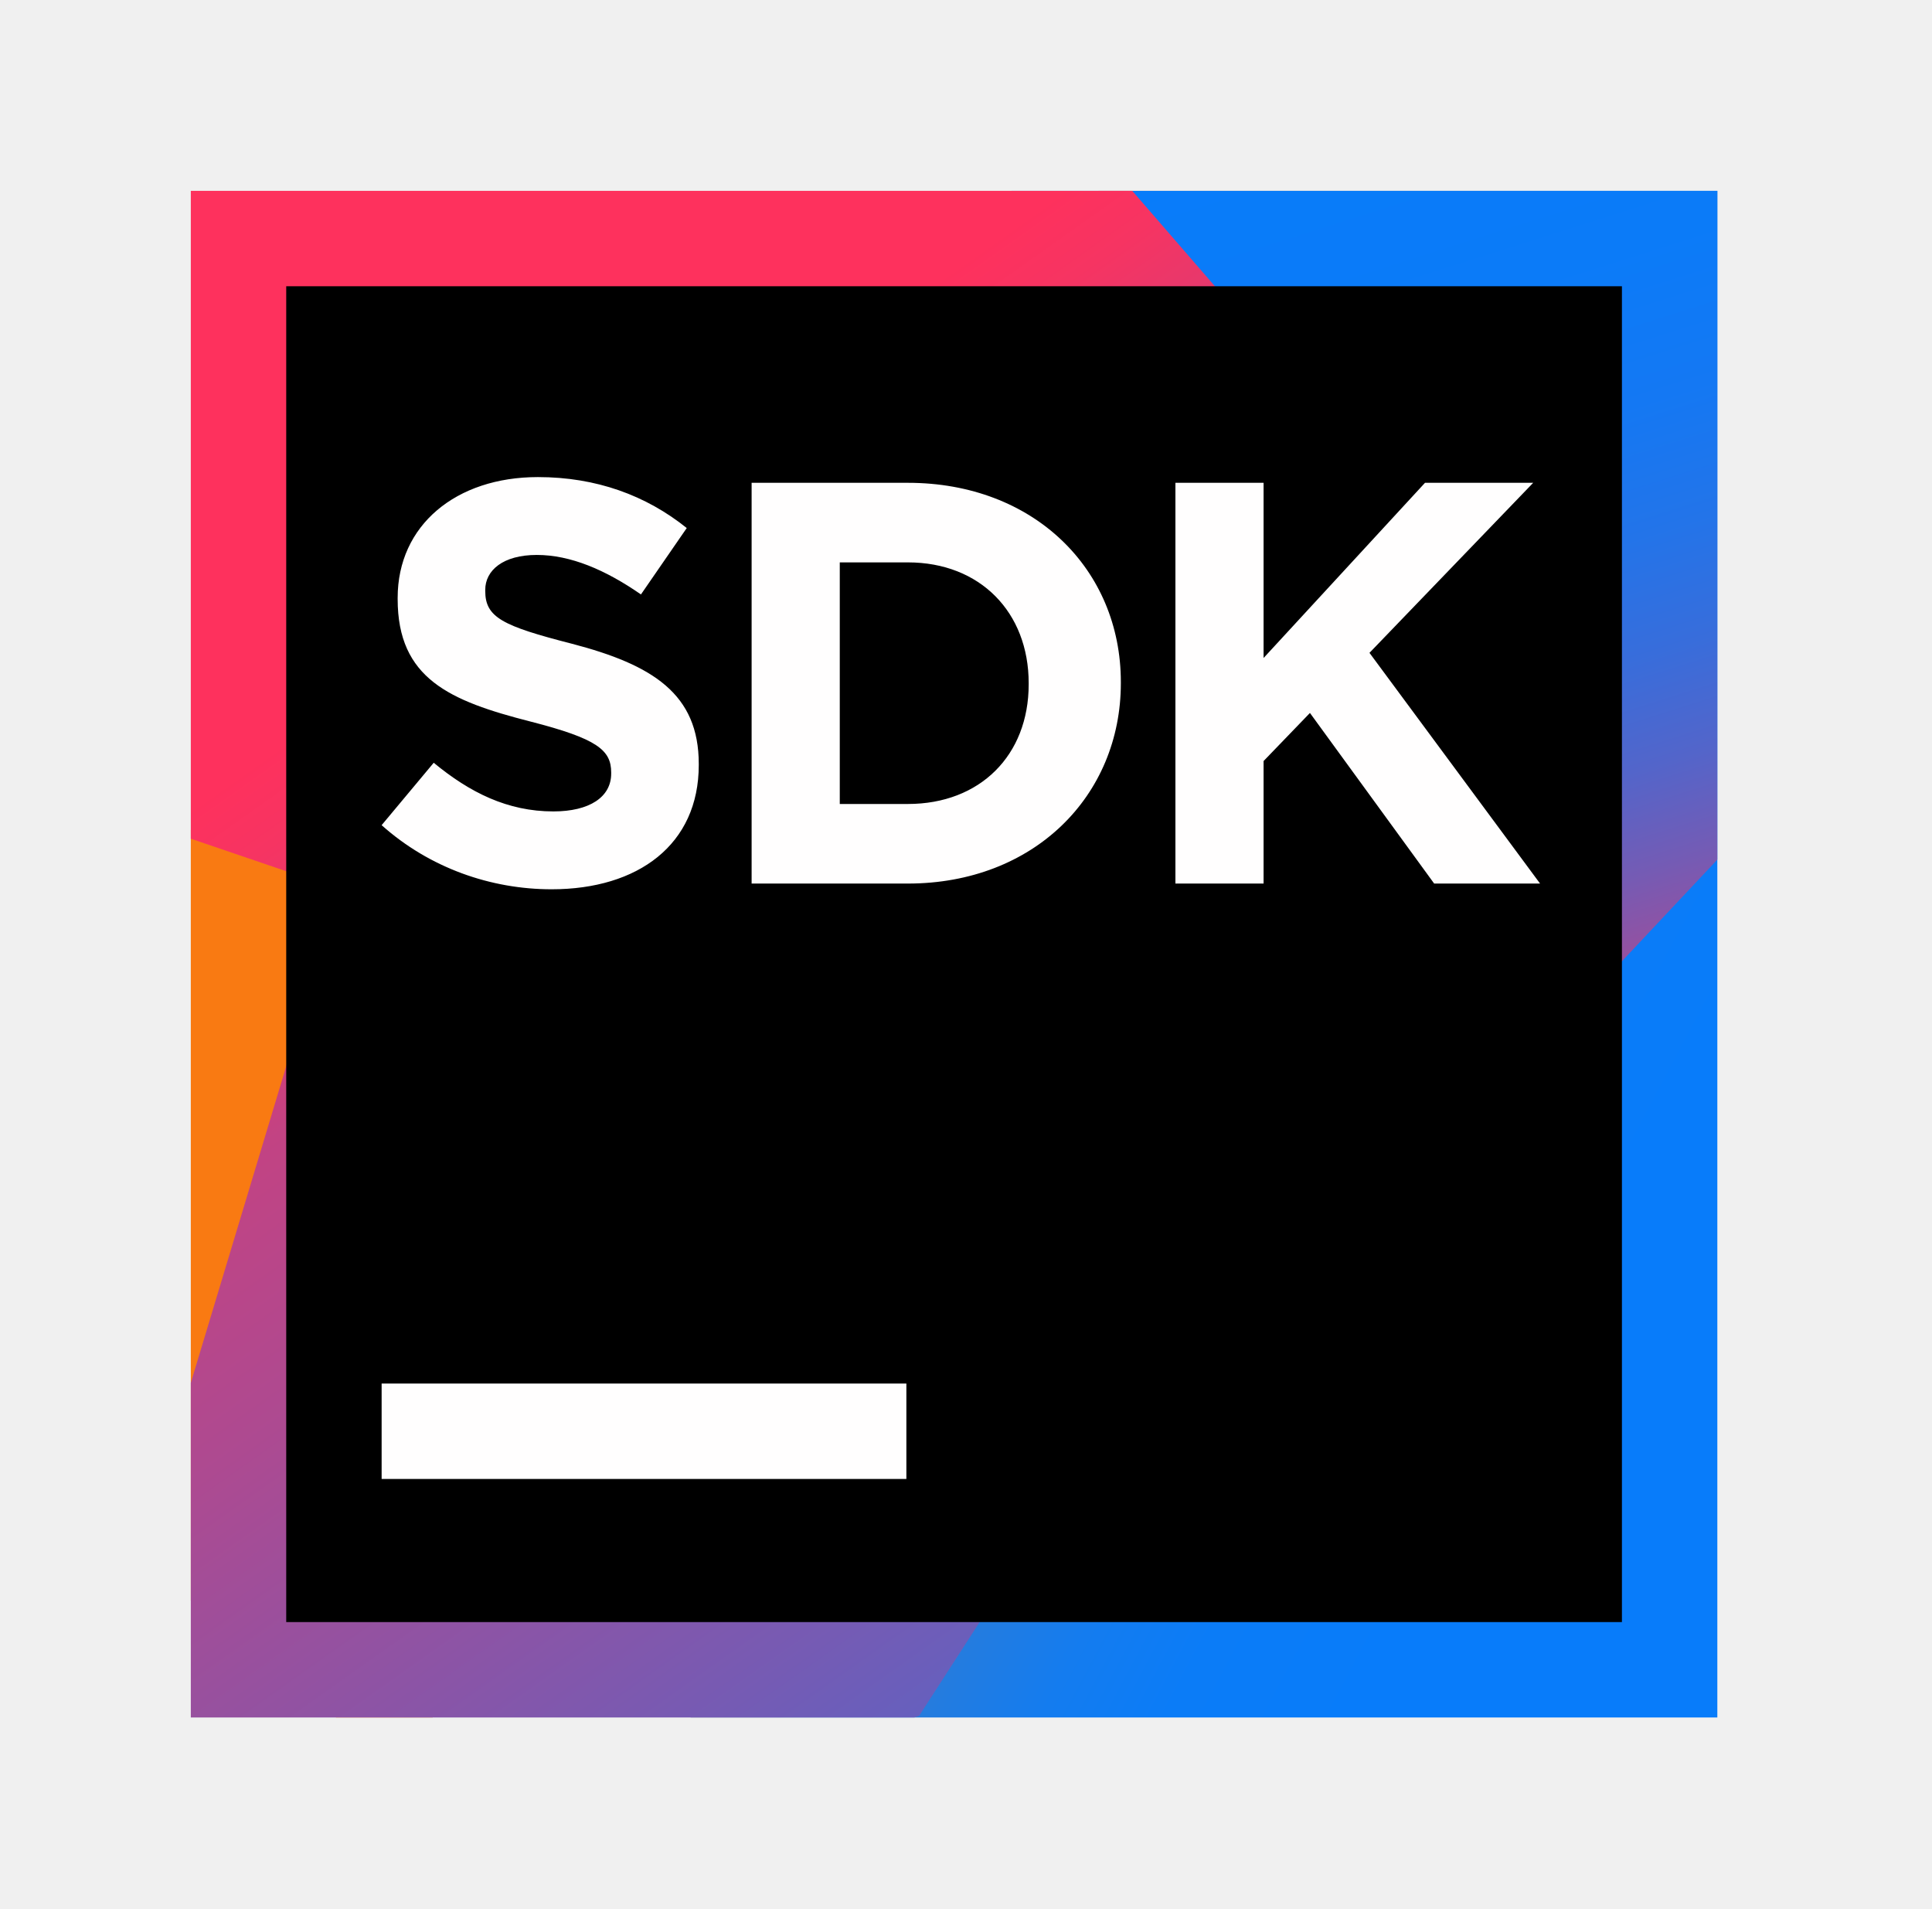
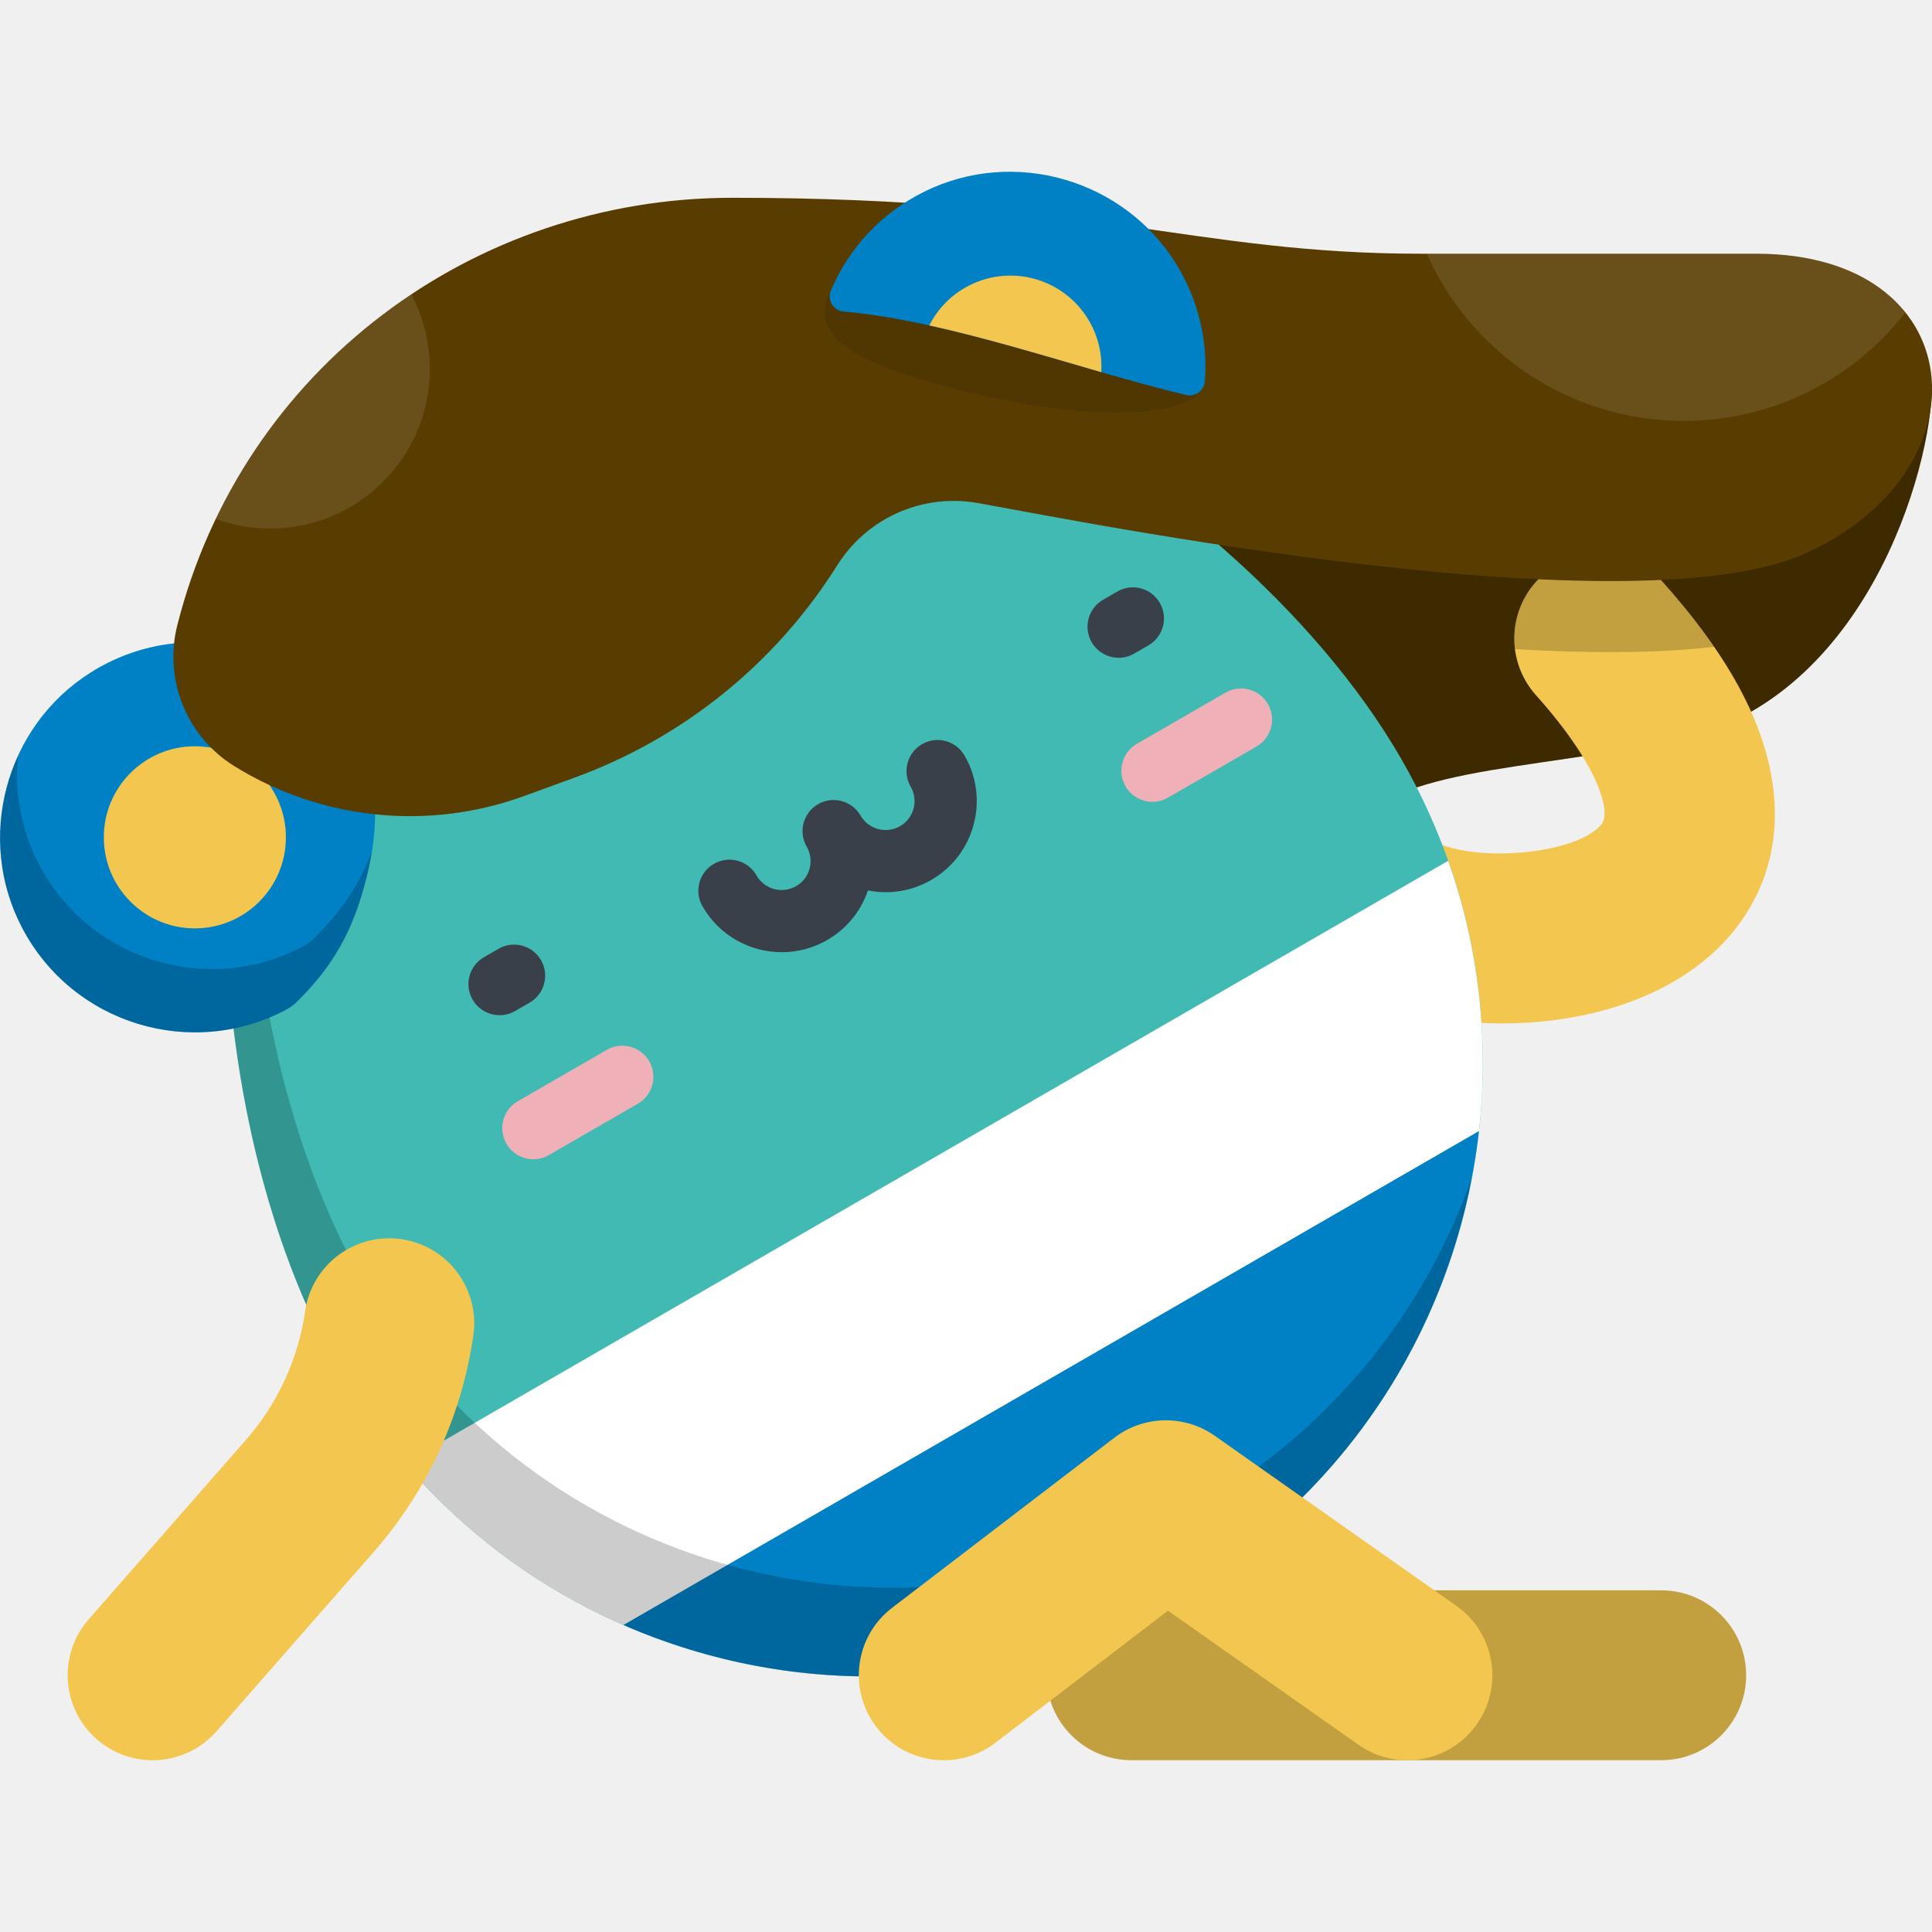
- <svg xmlns="http://www.w3.org/2000/svg" width="81" height="80" viewBox="0 0 81 80">
+ <svg xmlns="http://www.w3.org/2000/svg" t="1619791540724" class="icon" viewBox="0 0 1024 1024" version="1.1" p-id="6893" width="200" height="200">
  <defs>
-     <linearGradient id="pluginsdk_80-a" x1="-.031%" x2="100.053%" y1="49.963%" y2="49.963%">
-       <stop offset="25.81%" stop-color="#F97A12" />
-       <stop offset="45.91%" stop-color="#B07B58" />
-       <stop offset="72.41%" stop-color="#577BAE" />
-       <stop offset="91.05%" stop-color="#1E7CE5" />
-       <stop offset="100%" stop-color="#087CFA" />
-     </linearGradient>
-     <linearGradient id="pluginsdk_80-b" x1="27.55%" x2="82.223%" y1="34.514%" y2="77.605%">
-       <stop offset="0%" stop-color="#F97A12" />
-       <stop offset="7.18%" stop-color="#CB7A3E" />
-       <stop offset="15.41%" stop-color="#9E7B6A" />
-       <stop offset="24.2%" stop-color="#757B91" />
-       <stop offset="33.44%" stop-color="#537BB1" />
-       <stop offset="43.24%" stop-color="#387CCC" />
-       <stop offset="53.81%" stop-color="#237CE0" />
-       <stop offset="65.52%" stop-color="#147CEF" />
-       <stop offset="79.25%" stop-color="#0B7CF7" />
-       <stop offset="100%" stop-color="#087CFA" />
-     </linearGradient>
-     <linearGradient id="pluginsdk_80-c" x1="63.121%" x2="40.793%" y1="97.699%" y2="-6.587%">
-       <stop offset="0%" stop-color="#FE315D" />
-       <stop offset="7.84%" stop-color="#CB417E" />
-       <stop offset="16.01%" stop-color="#9E4E9B" />
-       <stop offset="24.74%" stop-color="#755BB4" />
-       <stop offset="33.92%" stop-color="#5365CA" />
-       <stop offset="43.65%" stop-color="#386DDB" />
-       <stop offset="54.14%" stop-color="#2374E9" />
-       <stop offset="65.76%" stop-color="#1478F3" />
-       <stop offset="79.4%" stop-color="#0B7BF8" />
-       <stop offset="100%" stop-color="#087CFA" />
-     </linearGradient>
-     <linearGradient id="pluginsdk_80-d" x1="25.331%" x2="93.854%" y1="24.119%" y2="132.621%">
-       <stop offset="0%" stop-color="#FE315D" />
-       <stop offset="4.023%" stop-color="#F63462" />
-       <stop offset="10.37%" stop-color="#DF3A71" />
-       <stop offset="16.67%" stop-color="#C24383" />
-       <stop offset="29.12%" stop-color="#AD4A91" />
-       <stop offset="54.98%" stop-color="#755BB4" />
-       <stop offset="91.75%" stop-color="#1D76ED" />
-       <stop offset="100%" stop-color="#087CFA" />
-     </linearGradient>
+     <style type="text/css" />
  </defs>
-   <g fill="none" fill-rule="evenodd">
-     <g fill-rule="nonzero" transform="translate(8 8)">
-       <path fill="url(#pluginsdk_80-a)" d="M6.088,64 L2.66453526e-15,59.1 L0,26.792 L30,38.67 L10.14,64 L6.088,64 Z" />
-       <path fill="url(#pluginsdk_80-b)" d="M20.952,64 L52.274,31.916 L37.671,0.46 L38.058,1.33226763e-15 L64,0 L64,64 L20.952,64 Z" />
-       <path fill="url(#pluginsdk_80-c)" d="M34.412,0 L64,0 L64,28.037 L49.008,44 L34,0.447 L34.412,0 Z" />
-       <path fill="url(#pluginsdk_80-d)" d="M30.336,64 L0,64 L0,49.971 L6.234,29.283 L0,27.16 L0,0 L39.47,0 L58,21.384 L30.538,63.926 L30.336,64 Z" />
-     </g>
-     <g fill-rule="nonzero" transform="translate(12 12)">
-       <rect width="56" height="56" fill="#000" />
-       <rect width="22" height="4" x="4" y="46" fill="#FFFEFE" />
-       <path fill="#FFFEFE" d="M11.128,25.28 C8.584,25.28 6.016,24.392 4,22.592 L6.184,19.976 C7.696,21.224 9.28,22.016 11.2,22.016 C12.712,22.016 13.624,21.416 13.624,20.432 L13.624,20.384 C13.624,19.448 13.048,18.968 10.24,18.248 C6.856,17.384 4.672,16.448 4.672,13.112 L4.672,13.064 C4.672,10.016 7.12,8 10.552,8 C13,8 15.088,8.768 16.792,10.136 L14.872,12.92 C13.384,11.888 11.92,11.264 10.504,11.264 C9.088,11.264 8.344,11.912 8.344,12.728 L8.344,12.776 C8.344,13.88 9.064,14.24 11.968,14.984 C15.376,15.872 17.296,17.096 17.296,20.024 L17.296,20.072 C17.296,23.408 14.752,25.28 11.128,25.28 Z M19.512,25.04 L19.512,8.24 L26.064,8.24 C31.344,8.24 34.992,11.864 34.992,16.592 L34.992,16.64 C34.992,21.368 31.344,25.04 26.064,25.04 L19.512,25.04 Z M26.064,11.576 L23.208,11.576 L23.208,21.704 L26.064,21.704 C29.088,21.704 31.128,19.664 31.128,16.688 L31.128,16.64 C31.128,13.664 29.088,11.576 26.064,11.576 Z M37.28,25.04 L37.28,8.24 L40.976,8.24 L40.976,15.584 L47.744,8.24 L52.28,8.24 L45.416,15.368 L52.568,25.04 L48.128,25.04 L42.92,17.888 L40.976,19.904 L40.976,25.04 L37.28,25.04 Z" />
-     </g>
-   </g>
+   <path d="M1024.018 203.692c0 45.042-35.956 170.816-140.32 189.772-104.364 18.954-142.812 12.106-195.544 62.77L531.06 221.232l492.958-17.54z" fill="#593C00" p-id="6894" />
+   <path d="M1024.018 203.692c0 45.042-35.956 170.816-140.32 189.772-104.364 18.954-142.812 12.106-195.544 62.77L531.06 221.232l492.958-17.54z" opacity=".3" p-id="6895" />
+   <path d="M880.484 932.924h-280.82c-24.856 0-45.004-20.148-45.004-45.004s20.148-45.004 45.004-45.004h280.82c24.856 0 45.004 20.148 45.004 45.004 0 24.856-20.15 45.004-45.004 45.004z" fill="#F3C74F" p-id="6896" />
+   <path d="M880.484 932.924h-280.82c-24.856 0-45.004-20.148-45.004-45.004s20.148-45.004 45.004-45.004h280.82c24.856 0 45.004 20.148 45.004 45.004 0 24.856-20.15 45.004-45.004 45.004z" opacity=".2" p-id="6897" />
+   <path d="M796.176 542.452c-28.204 0-55.448-5.504-76.084-15.716-22.292-11.036-31.422-38.054-20.388-60.348 11.036-22.292 38.054-31.424 60.348-20.388 23.892 11.83 77.108 6.214 88.97-9.382 4.622-6.072-0.778-29.948-34.946-68.17-16.58-18.544-14.984-47.018 3.562-63.596 18.542-16.58 47.02-14.984 63.596 3.562 30.368 33.972 48.67 65.022 55.956 94.922 10.094 41.432-3.392 70.634-16.48 87.836-20.562 27.022-55.9 44.72-99.496 49.828a216.46 216.46 0 0 1-25.038 1.452z" fill="#F3C74F" p-id="6898" />
+   <path d="M881.236 308.41c-16.576-18.546-45.054-20.142-63.596-3.562-11.456 10.238-16.424 25.016-14.654 39.19 38.686 2.294 75.334 2.376 105.514-1.256-7.678-11.156-16.728-22.584-27.264-34.372z" opacity=".2" p-id="6899" />
+   <path d="M742.612 402.068C653.196 247.194 395.262 98.624 243.122 186.462c-152.142 87.84-152.442 385.5-63.024 540.374 89.416 154.876 287.828 207.724 443.162 118.042 155.332-89.682 208.768-287.934 119.352-442.81z" fill="#40BAB3" p-id="6900" />
+   <path d="M214.528 775.534c99.462 116.32 271.02 148.856 408.73 69.346 137.714-79.508 195.316-244.346 144.31-388.644l-553.04 319.298z" fill="#FFFFFF" p-id="6901" />
+   <path d="M330.424 861.286c91.278 39.876 199.78 37.32 292.836-16.406s149.52-146.416 160.626-245.402L330.424 861.286z" fill="#0081C6" p-id="6902" />
+   <path d="M635.866 797.834c-155.334 89.682-353.746 36.832-443.162-118.04-53.832-93.24-75.124-238.218-50.364-358.018-42.54 126.672-23.356 299.21 37.76 405.064 89.416 154.876 287.828 207.724 443.162 118.042 85.404-49.308 139.992-131.438 156.984-221.132-24.8 70.848-74.182 133.554-144.38 174.084z" opacity=".2" p-id="6903" />
+   <path d="M264.784 538.072a16.472 16.472 0 0 1-14.286-8.244 16.476 16.476 0 0 1 6.036-22.508l7.696-4.442a16.474 16.474 0 0 1 22.51 6.034 16.476 16.476 0 0 1-6.036 22.508l-7.696 4.444a16.42 16.42 0 0 1-8.224 2.208zM592.912 348.632a16.48 16.48 0 0 1-8.258-30.752l7.698-4.444a16.48 16.48 0 0 1 16.484 28.54l-7.698 4.444a16.406 16.406 0 0 1-8.226 2.212zM414.366 504.69c-16.702 0-32.968-8.662-41.902-24.136a16.48 16.48 0 1 1 28.542-16.478c4.226 7.32 13.626 9.836 20.948 5.614a15.226 15.226 0 0 0 7.142-9.31 15.24 15.24 0 0 0-1.532-11.636 16.48 16.48 0 0 1 6.032-22.51 16.482 16.482 0 0 1 22.512 6.032c4.228 7.32 13.624 9.84 20.948 5.614a15.246 15.246 0 0 0 7.146-9.31 15.232 15.232 0 0 0-1.532-11.636 16.48 16.48 0 0 1 6.032-22.51 16.482 16.482 0 0 1 22.512 6.032 47.964 47.964 0 0 1 4.824 36.644c-3.34 12.46-11.328 22.872-22.5 29.322a48.05 48.05 0 0 1-33.52 5.528c-3.758 11.114-11.33 20.368-21.58 26.284a48.068 48.068 0 0 1-24.072 6.456z" fill="#394049" p-id="6904" />
+   <path d="M282.698 614.426a16.48 16.48 0 0 1-8.254-30.752l46.954-27.108a16.48 16.48 0 1 1 16.478 28.542l-46.954 27.108a16.412 16.412 0 0 1-8.224 2.21zM610.822 424.982a16.48 16.48 0 0 1-8.254-30.752l46.952-27.108c7.878-4.548 17.962-1.852 22.51 6.032a16.48 16.48 0 0 1-6.032 22.51l-46.952 27.108a16.4 16.4 0 0 1-8.224 2.21z" fill="#F0B0B7" p-id="6905" />
+   <path d="M191.174 389.4c1.108 1.79 1.94 3.754 2.498 5.782 7.344 26.72 6.382 48.466-0.214 73.086-6.568 24.508-16.146 42.93-35.916 62.544a24.54 24.54 0 0 1-5.708 4.244c-50.114 26.702-113.05 7.976-140.008-43.098-25.024-47.412-9.048-107.042 36.332-135.588 49-30.828 113.056-15.426 143.016 33.03z" fill="#0081C6" p-id="6906" />
+   <path d="M103.282 443.796m-48.258 0a48.258 48.258 0 1 0 96.516 0 48.258 48.258 0 1 0-96.516 0Z" fill="#F3C74F" p-id="6907" />
+   <path d="M166.54 497.24a24.54 24.54 0 0 1-5.708 4.244c-50.114 26.702-113.05 7.978-140.008-43.098-9.63-18.248-13.166-38.302-11.31-57.7-12.934 28.332-13.078 62.11 2.316 91.276 26.956 51.074 89.894 69.798 140.008 43.098a24.54 24.54 0 0 0 5.708-4.244c19.772-19.614 29.35-38.032 35.916-62.544a168.854 168.854 0 0 0 3.662-16.946c-6.406 16.746-15.54 30.988-30.584 45.914z" opacity=".2" p-id="6908" />
+   <path d="M745.902 932.966a44.848 44.848 0 0 1-25.884-8.21l-100.96-71.058-91.458 69.99c-19.758 15.126-48.024 11.36-63.144-8.394-15.118-19.754-11.36-48.024 8.396-63.14l117.716-90.086a45.036 45.036 0 0 1 53.298-1.066l128 90.086c20.344 14.318 25.228 42.416 10.91 62.758-8.774 12.458-22.714 19.12-36.874 19.12z" fill="#F3C74F" p-id="6909" />
+   <path d="M930.944 134.484h-177.546c-121.268 0-176.198-29.662-365.15-29.662-137.32 0-259.81 90.296-294.27 226.548a68.186 68.186 0 0 0 30.148 74.652 176.696 176.696 0 0 0 153.708 15.868l26.736-9.75a276.024 276.024 0 0 0 139.196-112.546 72.826 72.826 0 0 1 71.464-33.442c23.116 3.136 346.498 71.57 443.17 26.528s85.702-158.196-27.456-158.196z" fill="#593C00" p-id="6910" />
+   <path d="M217.998 156.006c-43.93 29.23-80.068 69.882-103.642 119.04a84.372 84.372 0 0 0 28.882 5.064c46.706 0 84.57-37.864 84.57-84.57a84.204 84.204 0 0 0-9.81-39.534zM930.944 134.484h-174.714c23.17 52.178 75.404 88.586 136.174 88.586 47.764 0 90.244-22.508 117.504-57.464-14.794-18.492-41.17-31.122-78.964-31.122z" fill="#FFFFFF" opacity=".1" p-id="6911" />
+   <path d="M638.614 202.08c-3.546 23.584-78.616 20.99-151.852-1.298-46.024-14.006-55.948-29.18-46.364-46.81 10.112-5.756 80.42 1.384 104.038 9.074 23.62 7.69 87.836 31.38 94.178 39.034z" opacity=".1" p-id="6912" />
+   <path d="M623.734 140.442c-27.656-45.318-86.208-62.38-133.806-38.87-23.364 11.542-40.254 30.474-49.528 52.4-2.116 5.002 1.31 10.678 6.722 11.156 57.228 5.066 125.348 30.888 181.57 44.222 4.836 1.146 9.546-2.316 9.924-7.27 1.582-20.824-3.114-42.354-14.882-61.638z" fill="#0081C6" p-id="6913" />
+   <path d="M577.326 170.206c-13.326-23.08-42.84-30.988-65.92-17.662a48 48 0 0 0-18.862 19.93c30.056 6.612 61.326 16.168 91.148 24.772a48.048 48.048 0 0 0-6.366-27.04zM80.888 932.962c-10.54 0-21.12-3.676-29.67-11.168-18.706-16.398-20.58-44.854-4.186-63.56l83.238-94.97a132.02 132.02 0 0 0 31.452-68.332c3.55-24.62 26.39-41.702 51.006-38.154 24.62 3.548 41.704 26.386 38.154 51.006a221.87 221.87 0 0 1-52.868 114.852l-83.238 94.97c-8.9 10.162-21.366 15.356-33.888 15.356z" fill="#F3C74F" p-id="6914" />
</svg>
